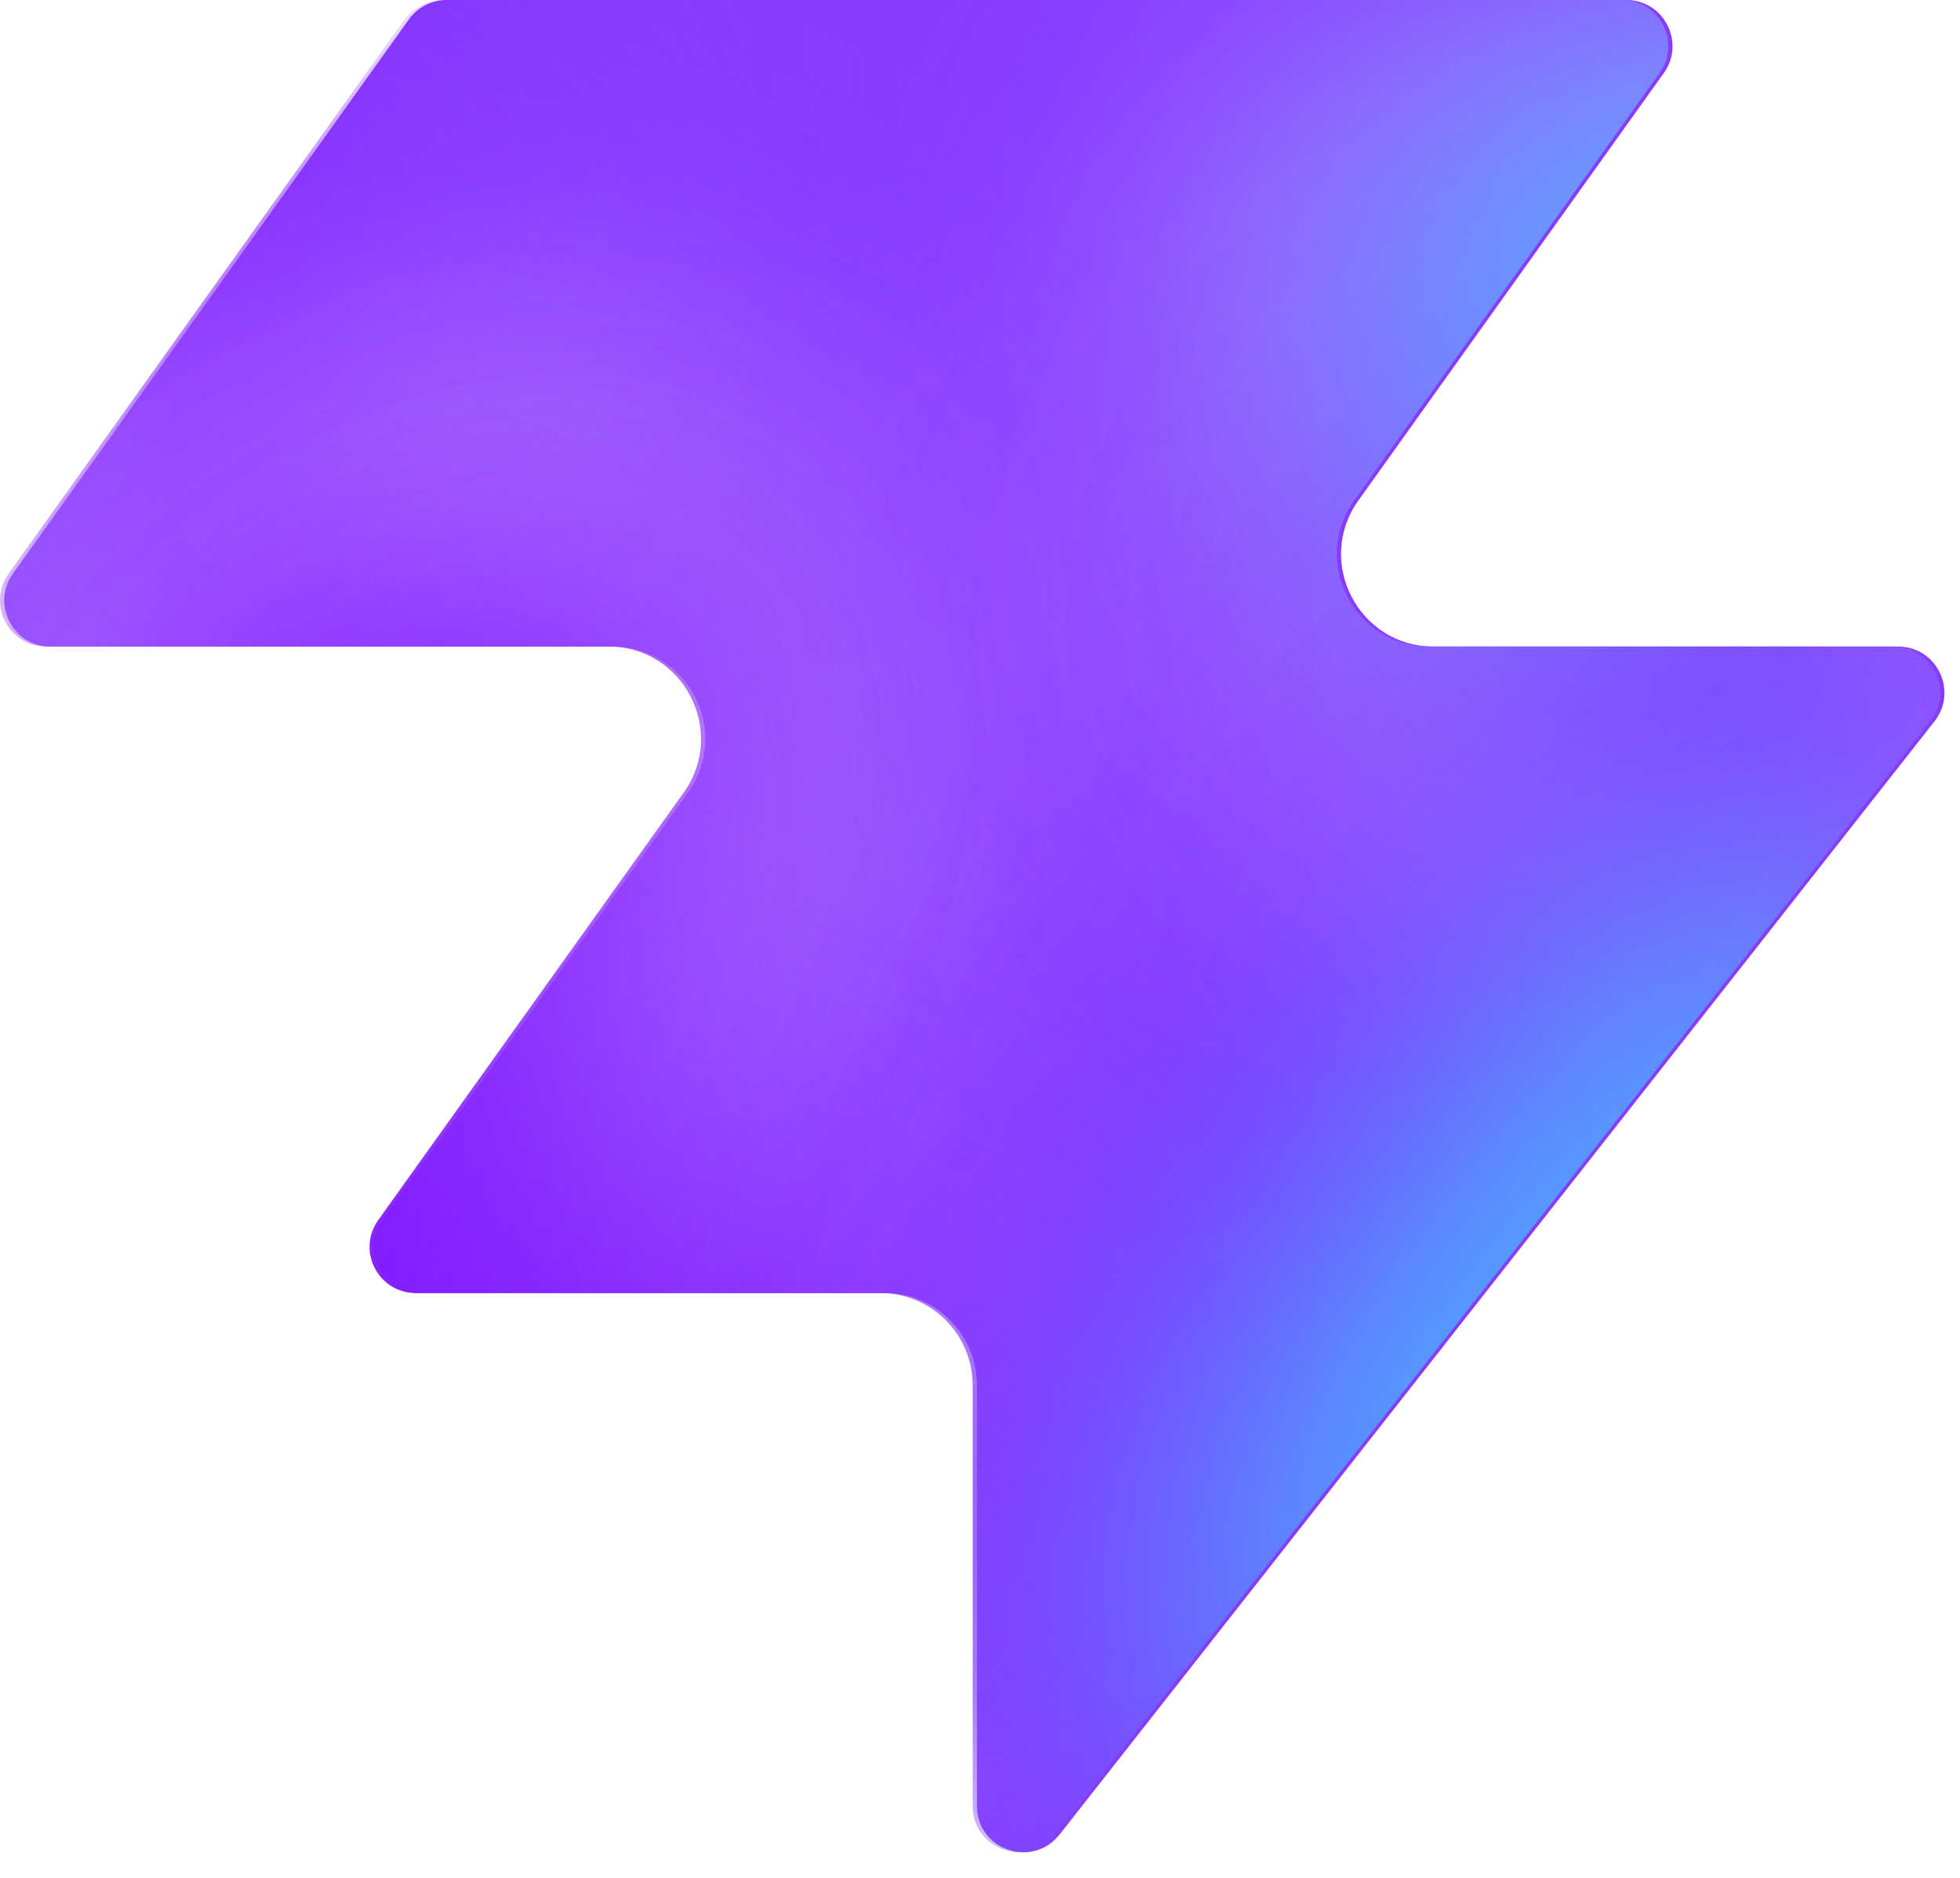
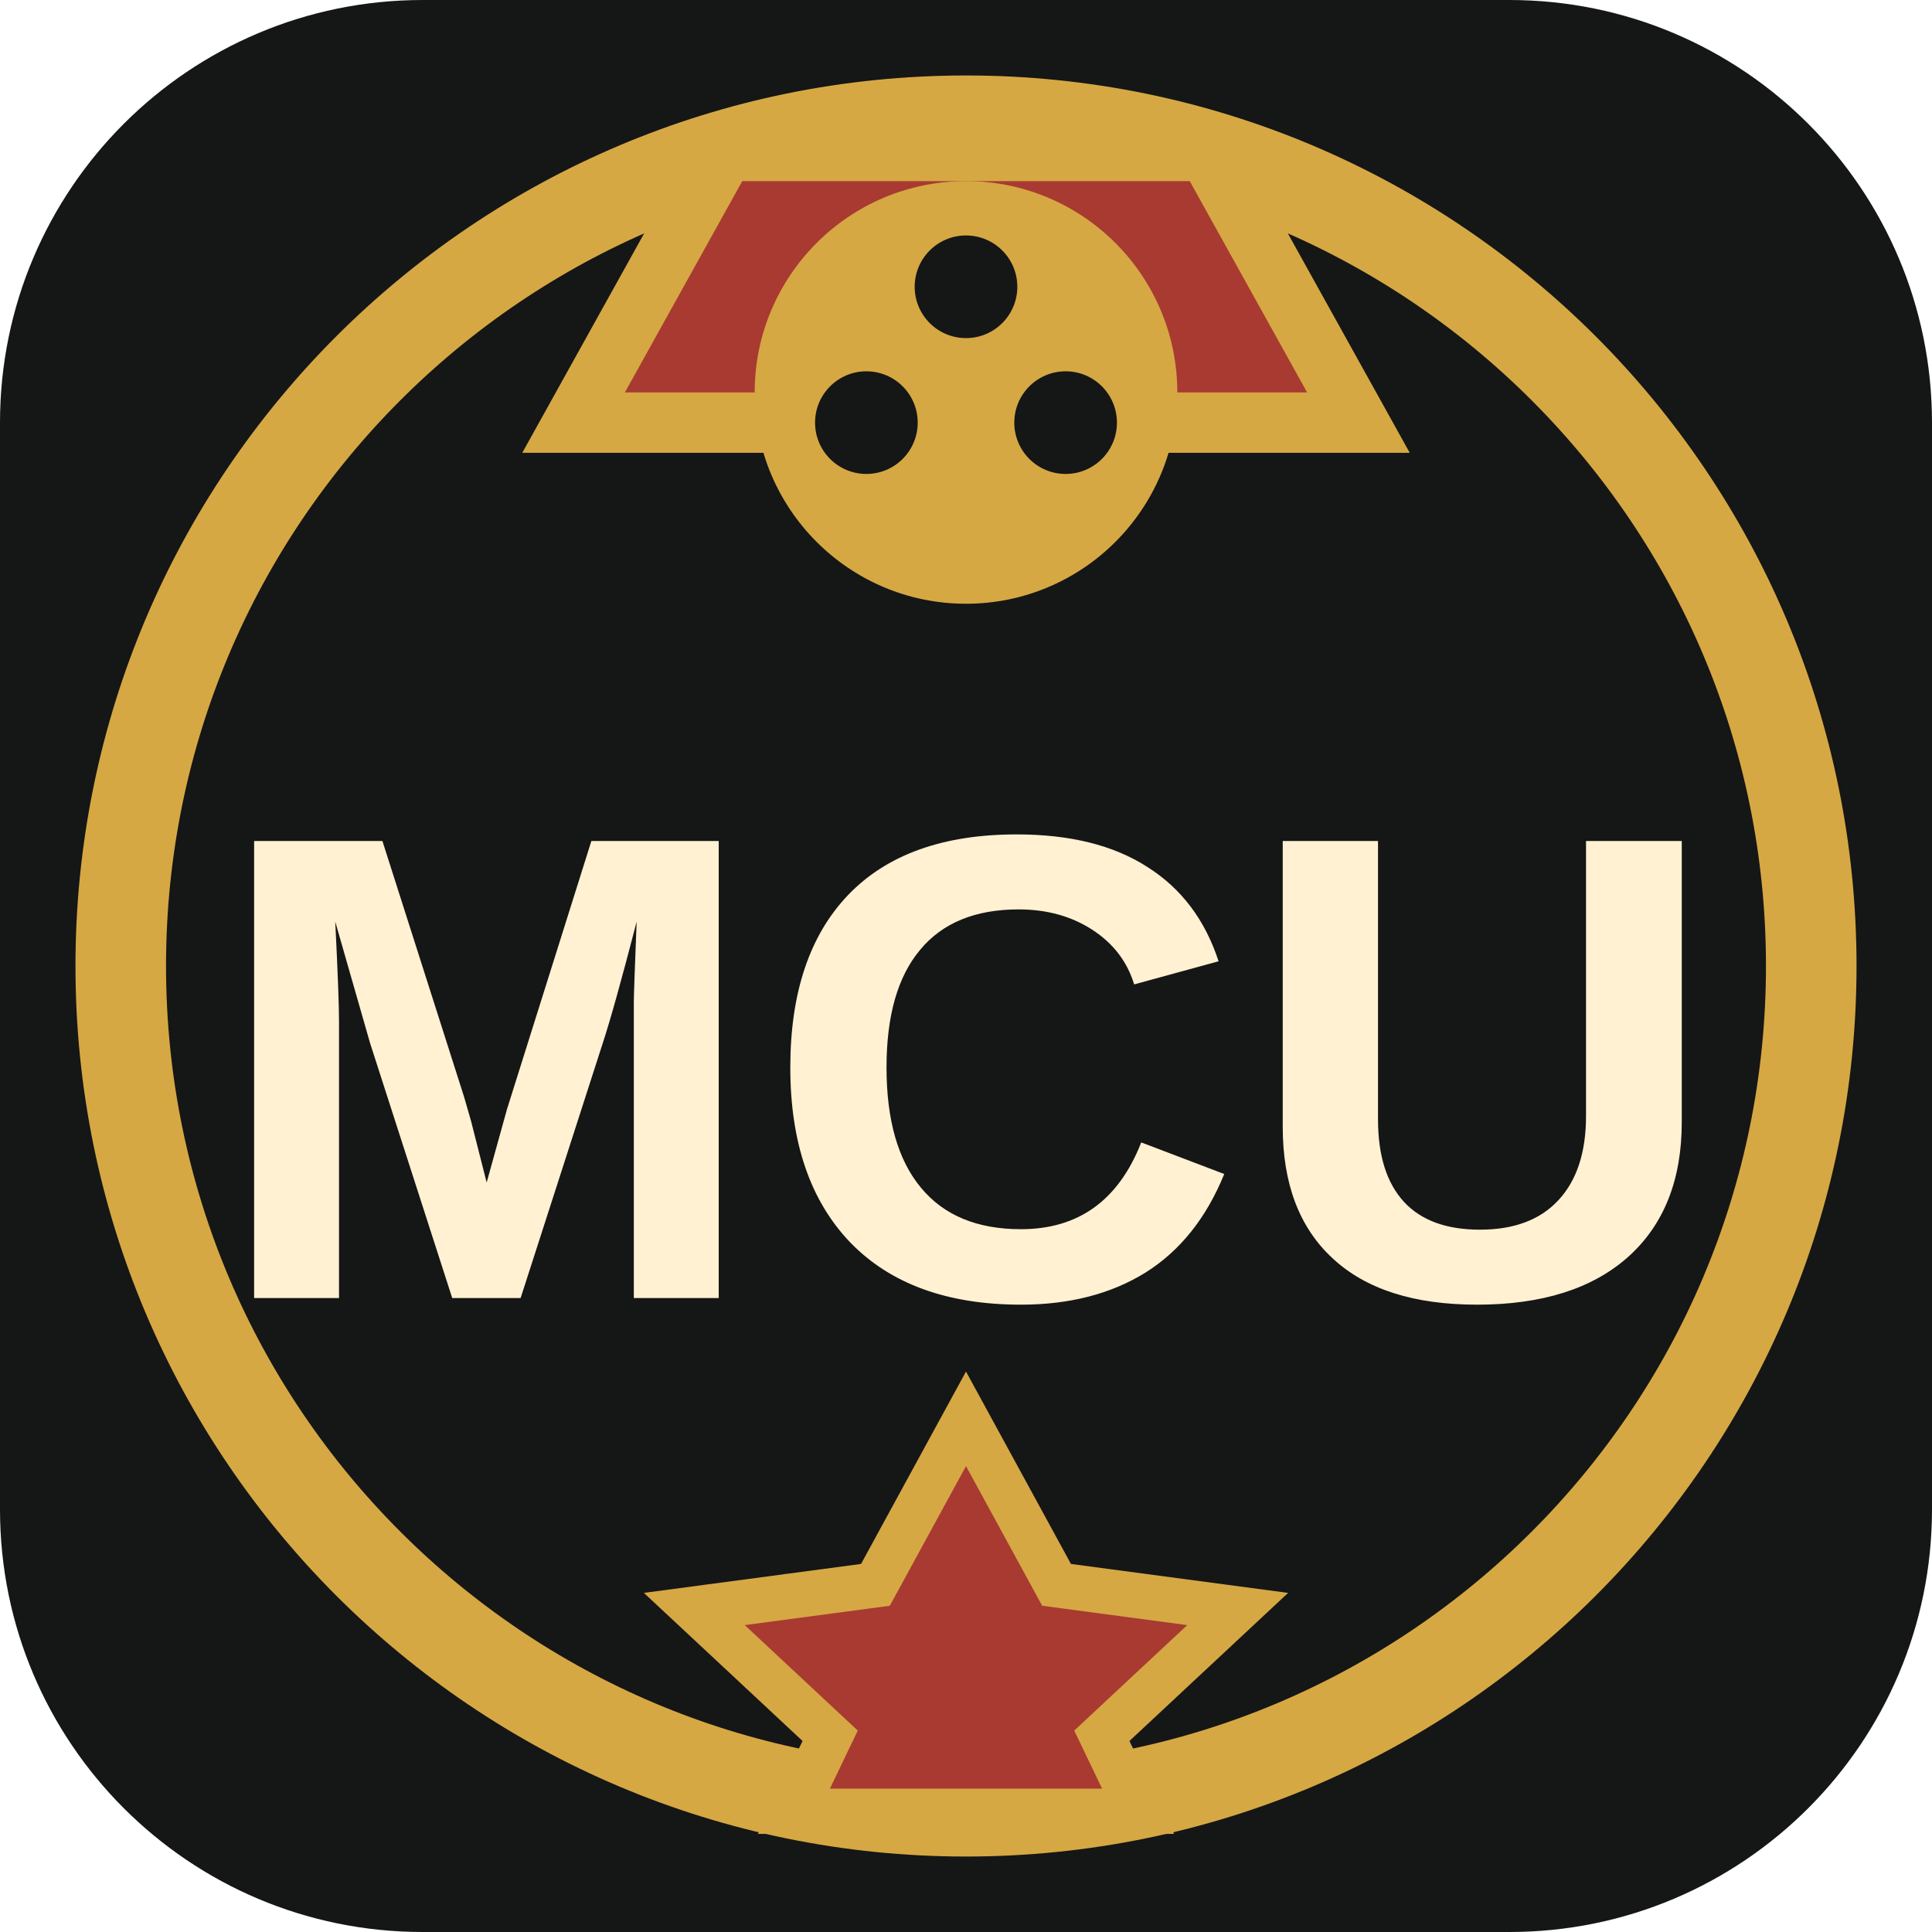
- <svg xmlns="http://www.w3.org/2000/svg" width="48" height="46" fill="none" viewBox="0 0 48 46">
-   <path fill="#863bff" d="M25.946 44.938c-.664.845-2.021.375-2.021-.698V33.937a2.26 2.26 0 0 0-2.262-2.262H10.287c-.92 0-1.456-1.04-.92-1.788l7.48-10.471c1.07-1.497 0-3.578-1.842-3.578H1.237c-.92 0-1.456-1.04-.92-1.788L10.013.474c.214-.297.556-.474.92-.474h28.894c.92 0 1.456 1.04.92 1.788l-7.48 10.471c-1.07 1.498 0 3.579 1.842 3.579h11.377c.943 0 1.473 1.088.89 1.83L25.947 44.94z" style="fill:#863bff;fill:color(display-p3 .525 .23 1);fill-opacity:1" />
-   <mask id="a" width="48" height="46" x="0" y="0" maskUnits="userSpaceOnUse" style="mask-type:alpha">
-     <path fill="#000" d="M25.842 44.938c-.664.844-2.021.375-2.021-.698V33.937a2.26 2.26 0 0 0-2.262-2.262H10.183c-.92 0-1.456-1.04-.92-1.788l7.48-10.471c1.07-1.498 0-3.579-1.842-3.579H1.133c-.92 0-1.456-1.04-.92-1.787L9.91.473c.214-.297.556-.474.92-.474h28.894c.92 0 1.456 1.04.92 1.788l-7.48 10.471c-1.07 1.498 0 3.578 1.842 3.578h11.377c.943 0 1.473 1.088.89 1.832L25.843 44.94z" style="fill:#000;fill-opacity:1" />
-   </mask>
-   <g mask="url(#a)">
-     <g filter="url(#b)">
-       <ellipse cx="5.508" cy="14.704" fill="#ede6ff" rx="5.508" ry="14.704" style="fill:#ede6ff;fill:color(display-p3 .927 .903 1);fill-opacity:1" transform="matrix(.00324 1 1 -.00324 -4.47 31.516)" />
-     </g>
-     <g filter="url(#c)">
-       <ellipse cx="10.399" cy="29.851" fill="#ede6ff" rx="10.399" ry="29.851" style="fill:#ede6ff;fill:color(display-p3 .927 .903 1);fill-opacity:1" transform="matrix(.00324 1 1 -.00324 -39.328 7.883)" />
-     </g>
-     <g filter="url(#d)">
-       <ellipse cx="5.508" cy="30.487" fill="#7e14ff" rx="5.508" ry="30.487" style="fill:#7e14ff;fill:color(display-p3 .492 .077 1);fill-opacity:1" transform="rotate(89.814 -25.913 -14.639)scale(1 -1)" />
-     </g>
-     <g filter="url(#e)">
-       <ellipse cx="5.508" cy="30.599" fill="#7e14ff" rx="5.508" ry="30.599" style="fill:#7e14ff;fill:color(display-p3 .492 .077 1);fill-opacity:1" transform="rotate(89.814 -32.644 -3.334)scale(1 -1)" />
-     </g>
-     <g filter="url(#f)">
-       <ellipse cx="5.508" cy="30.599" fill="#7e14ff" rx="5.508" ry="30.599" style="fill:#7e14ff;fill:color(display-p3 .492 .077 1);fill-opacity:1" transform="matrix(.00324 1 1 -.00324 -34.34 30.47)" />
-     </g>
-     <g filter="url(#g)">
-       <ellipse cx="14.072" cy="22.078" fill="#ede6ff" rx="14.072" ry="22.078" style="fill:#ede6ff;fill:color(display-p3 .927 .903 1);fill-opacity:1" transform="rotate(93.35 24.506 48.493)scale(-1 1)" />
-     </g>
-     <g filter="url(#h)">
-       <ellipse cx="3.47" cy="21.501" fill="#7e14ff" rx="3.47" ry="21.501" style="fill:#7e14ff;fill:color(display-p3 .492 .077 1);fill-opacity:1" transform="rotate(89.009 28.708 47.59)scale(-1 1)" />
-     </g>
-     <g filter="url(#i)">
-       <ellipse cx="3.47" cy="21.501" fill="#7e14ff" rx="3.47" ry="21.501" style="fill:#7e14ff;fill:color(display-p3 .492 .077 1);fill-opacity:1" transform="rotate(89.009 28.708 47.59)scale(-1 1)" />
-     </g>
-     <g filter="url(#j)">
-       <ellipse cx=".387" cy="8.972" fill="#7e14ff" rx="4.407" ry="29.108" style="fill:#7e14ff;fill:color(display-p3 .492 .077 1);fill-opacity:1" transform="rotate(39.51 .387 8.972)" />
-     </g>
-     <g filter="url(#k)">
-       <ellipse cx="47.523" cy="-6.092" fill="#7e14ff" rx="4.407" ry="29.108" style="fill:#7e14ff;fill:color(display-p3 .492 .077 1);fill-opacity:1" transform="rotate(37.892 47.523 -6.092)" />
-     </g>
-     <g filter="url(#l)">
-       <ellipse cx="41.412" cy="6.333" fill="#47bfff" rx="5.971" ry="9.665" style="fill:#47bfff;fill:color(display-p3 .28 .748 1);fill-opacity:1" transform="rotate(37.892 41.412 6.333)" />
-     </g>
-     <g filter="url(#m)">
-       <ellipse cx="-1.879" cy="38.332" fill="#7e14ff" rx="4.407" ry="29.108" style="fill:#7e14ff;fill:color(display-p3 .492 .077 1);fill-opacity:1" transform="rotate(37.892 -1.88 38.332)" />
-     </g>
-     <g filter="url(#n)">
-       <ellipse cx="-1.879" cy="38.332" fill="#7e14ff" rx="4.407" ry="29.108" style="fill:#7e14ff;fill:color(display-p3 .492 .077 1);fill-opacity:1" transform="rotate(37.892 -1.88 38.332)" />
-     </g>
-     <g filter="url(#o)">
-       <ellipse cx="35.651" cy="29.907" fill="#7e14ff" rx="4.407" ry="29.108" style="fill:#7e14ff;fill:color(display-p3 .492 .077 1);fill-opacity:1" transform="rotate(37.892 35.651 29.907)" />
-     </g>
-     <g filter="url(#p)">
-       <ellipse cx="38.418" cy="32.4" fill="#47bfff" rx="5.971" ry="15.297" style="fill:#47bfff;fill:color(display-p3 .28 .748 1);fill-opacity:1" transform="rotate(37.892 38.418 32.4)" />
-     </g>
-   </g>
-   <defs>
-     <filter id="b" width="60.045" height="41.654" x="-19.77" y="16.149" color-interpolation-filters="sRGB" filterUnits="userSpaceOnUse">
-       <feFlood flood-opacity="0" result="BackgroundImageFix" />
-       <feBlend in="SourceGraphic" in2="BackgroundImageFix" result="shape" />
-       <feGaussianBlur result="effect1_foregroundBlur_2002_17158" stdDeviation="7.659" />
-     </filter>
-     <filter id="c" width="90.34" height="51.437" x="-54.613" y="-7.533" color-interpolation-filters="sRGB" filterUnits="userSpaceOnUse">
-       <feFlood flood-opacity="0" result="BackgroundImageFix" />
-       <feBlend in="SourceGraphic" in2="BackgroundImageFix" result="shape" />
-       <feGaussianBlur result="effect1_foregroundBlur_2002_17158" stdDeviation="7.659" />
-     </filter>
-     <filter id="d" width="79.355" height="29.4" x="-49.64" y="2.03" color-interpolation-filters="sRGB" filterUnits="userSpaceOnUse">
-       <feFlood flood-opacity="0" result="BackgroundImageFix" />
-       <feBlend in="SourceGraphic" in2="BackgroundImageFix" result="shape" />
-       <feGaussianBlur result="effect1_foregroundBlur_2002_17158" stdDeviation="4.596" />
-     </filter>
-     <filter id="e" width="79.579" height="29.4" x="-45.045" y="20.029" color-interpolation-filters="sRGB" filterUnits="userSpaceOnUse">
-       <feFlood flood-opacity="0" result="BackgroundImageFix" />
-       <feBlend in="SourceGraphic" in2="BackgroundImageFix" result="shape" />
-       <feGaussianBlur result="effect1_foregroundBlur_2002_17158" stdDeviation="4.596" />
-     </filter>
-     <filter id="f" width="79.579" height="29.4" x="-43.513" y="21.178" color-interpolation-filters="sRGB" filterUnits="userSpaceOnUse">
-       <feFlood flood-opacity="0" result="BackgroundImageFix" />
-       <feBlend in="SourceGraphic" in2="BackgroundImageFix" result="shape" />
-       <feGaussianBlur result="effect1_foregroundBlur_2002_17158" stdDeviation="4.596" />
-     </filter>
-     <filter id="g" width="74.749" height="58.852" x="15.756" y="-17.901" color-interpolation-filters="sRGB" filterUnits="userSpaceOnUse">
-       <feFlood flood-opacity="0" result="BackgroundImageFix" />
-       <feBlend in="SourceGraphic" in2="BackgroundImageFix" result="shape" />
-       <feGaussianBlur result="effect1_foregroundBlur_2002_17158" stdDeviation="7.659" />
-     </filter>
-     <filter id="h" width="61.377" height="25.362" x="23.548" y="2.284" color-interpolation-filters="sRGB" filterUnits="userSpaceOnUse">
-       <feFlood flood-opacity="0" result="BackgroundImageFix" />
-       <feBlend in="SourceGraphic" in2="BackgroundImageFix" result="shape" />
-       <feGaussianBlur result="effect1_foregroundBlur_2002_17158" stdDeviation="4.596" />
-     </filter>
-     <filter id="i" width="61.377" height="25.362" x="23.548" y="2.284" color-interpolation-filters="sRGB" filterUnits="userSpaceOnUse">
-       <feFlood flood-opacity="0" result="BackgroundImageFix" />
-       <feBlend in="SourceGraphic" in2="BackgroundImageFix" result="shape" />
-       <feGaussianBlur result="effect1_foregroundBlur_2002_17158" stdDeviation="4.596" />
-     </filter>
-     <filter id="j" width="56.045" height="63.649" x="-27.636" y="-22.853" color-interpolation-filters="sRGB" filterUnits="userSpaceOnUse">
-       <feFlood flood-opacity="0" result="BackgroundImageFix" />
-       <feBlend in="SourceGraphic" in2="BackgroundImageFix" result="shape" />
-       <feGaussianBlur result="effect1_foregroundBlur_2002_17158" stdDeviation="4.596" />
-     </filter>
-     <filter id="k" width="54.814" height="64.646" x="20.116" y="-38.415" color-interpolation-filters="sRGB" filterUnits="userSpaceOnUse">
-       <feFlood flood-opacity="0" result="BackgroundImageFix" />
-       <feBlend in="SourceGraphic" in2="BackgroundImageFix" result="shape" />
-       <feGaussianBlur result="effect1_foregroundBlur_2002_17158" stdDeviation="4.596" />
-     </filter>
-     <filter id="l" width="33.541" height="35.313" x="24.641" y="-11.323" color-interpolation-filters="sRGB" filterUnits="userSpaceOnUse">
-       <feFlood flood-opacity="0" result="BackgroundImageFix" />
-       <feBlend in="SourceGraphic" in2="BackgroundImageFix" result="shape" />
-       <feGaussianBlur result="effect1_foregroundBlur_2002_17158" stdDeviation="4.596" />
-     </filter>
-     <filter id="m" width="54.814" height="64.646" x="-29.286" y="6.009" color-interpolation-filters="sRGB" filterUnits="userSpaceOnUse">
-       <feFlood flood-opacity="0" result="BackgroundImageFix" />
-       <feBlend in="SourceGraphic" in2="BackgroundImageFix" result="shape" />
-       <feGaussianBlur result="effect1_foregroundBlur_2002_17158" stdDeviation="4.596" />
-     </filter>
-     <filter id="n" width="54.814" height="64.646" x="-29.286" y="6.009" color-interpolation-filters="sRGB" filterUnits="userSpaceOnUse">
-       <feFlood flood-opacity="0" result="BackgroundImageFix" />
-       <feBlend in="SourceGraphic" in2="BackgroundImageFix" result="shape" />
-       <feGaussianBlur result="effect1_foregroundBlur_2002_17158" stdDeviation="4.596" />
-     </filter>
-     <filter id="o" width="54.814" height="64.646" x="8.244" y="-2.416" color-interpolation-filters="sRGB" filterUnits="userSpaceOnUse">
-       <feFlood flood-opacity="0" result="BackgroundImageFix" />
-       <feBlend in="SourceGraphic" in2="BackgroundImageFix" result="shape" />
-       <feGaussianBlur result="effect1_foregroundBlur_2002_17158" stdDeviation="4.596" />
-     </filter>
-     <filter id="p" width="39.409" height="43.623" x="18.713" y="10.588" color-interpolation-filters="sRGB" filterUnits="userSpaceOnUse">
-       <feFlood flood-opacity="0" result="BackgroundImageFix" />
-       <feBlend in="SourceGraphic" in2="BackgroundImageFix" result="shape" />
-       <feGaussianBlur result="effect1_foregroundBlur_2002_17158" stdDeviation="4.596" />
-     </filter>
-   </defs>
+ <svg xmlns="http://www.w3.org/2000/svg" viewBox="0 0 64 64">
+   <rect width="64" height="64" rx="14" fill="#151616" />
+   <circle cx="32" cy="32" r="28" fill="none" stroke="#d6a843" stroke-width="3" />
+   <path fill="#a83a32" stroke="#d6a843" stroke-width="2" d="M24 5h16l5 9H19z" />
+   <circle cx="32" cy="13" r="7" fill="#d6a843" />
+   <circle cx="32" cy="9.5" r="1.7" fill="#151616" />
+   <circle cx="28.7" cy="14" r="1.7" fill="#151616" />
+   <circle cx="35.3" cy="14" r="1.7" fill="#151616" />
+   <text x="32" y="43" fill="#fff1d2" font-family="Arial Black,Arial,sans-serif" font-size="22" font-weight="900" text-anchor="middle">MCU</text>
+   <path fill="#a83a32" stroke="#d6a843" stroke-width="1.5" d="m32 47 3 5.5 6 .8-4.5 4.2 1.2 2.5H26.3l1.2-2.5-4.5-4.2 6-.8z" />
</svg>
